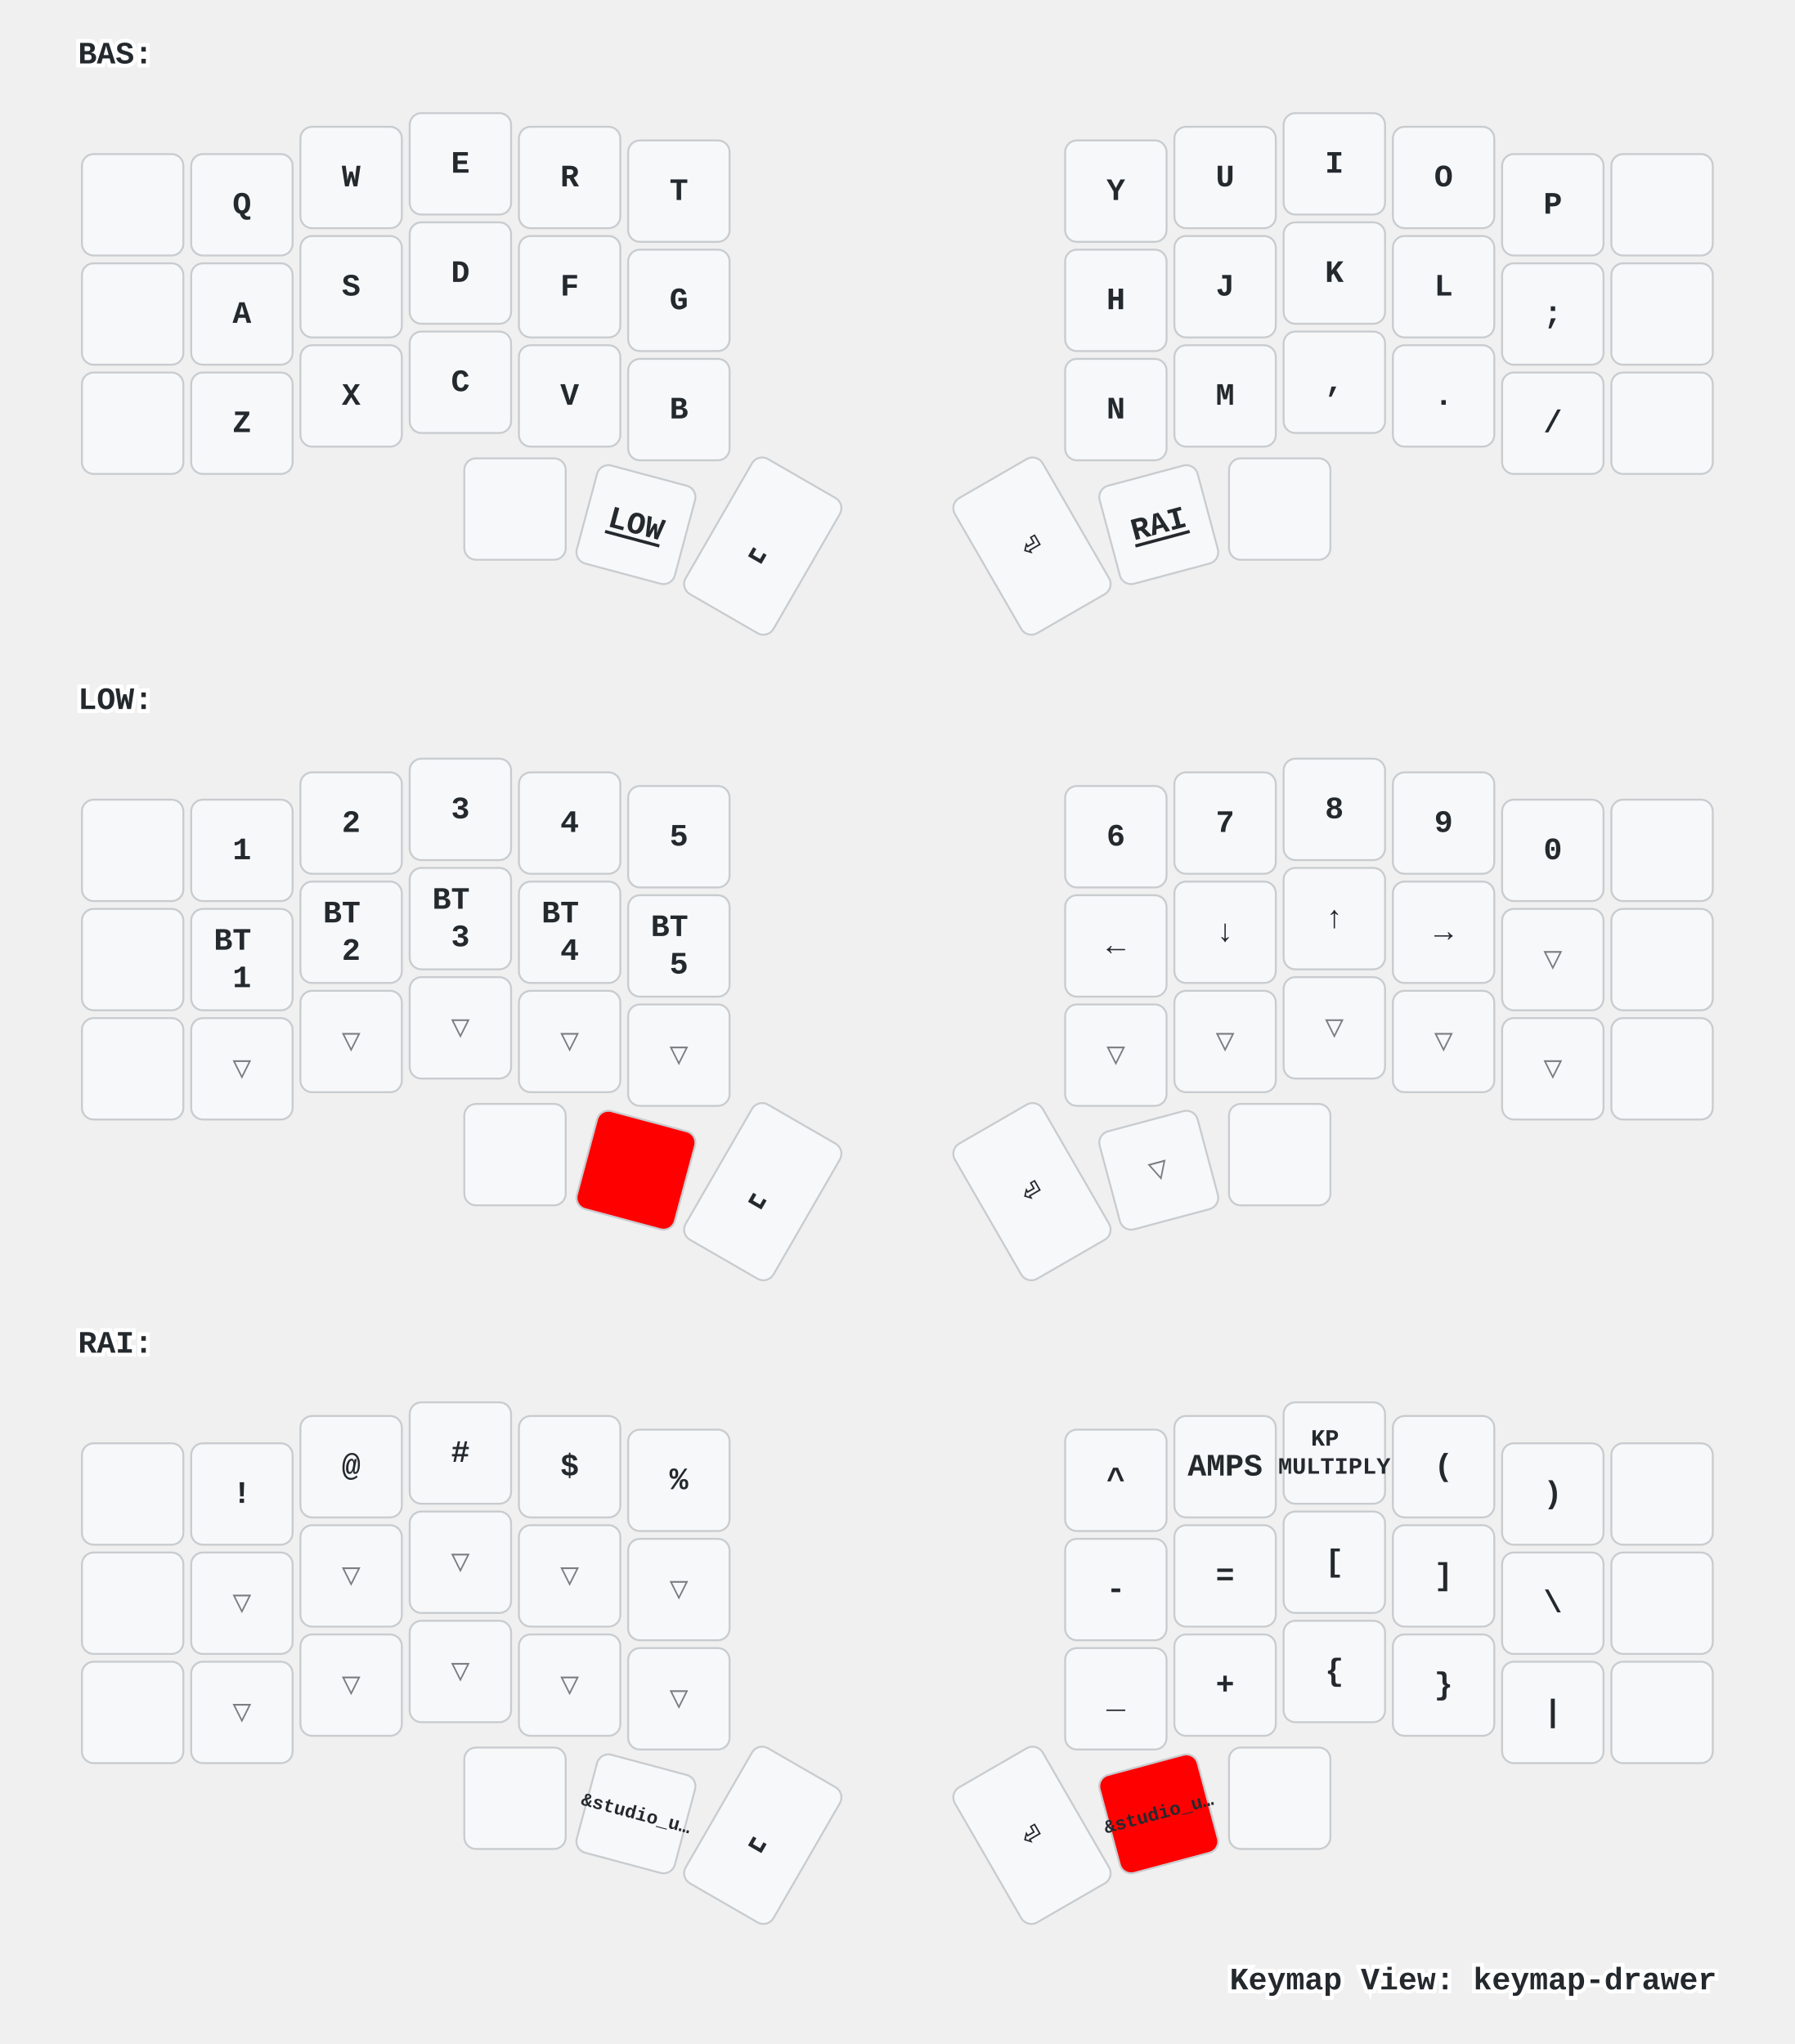
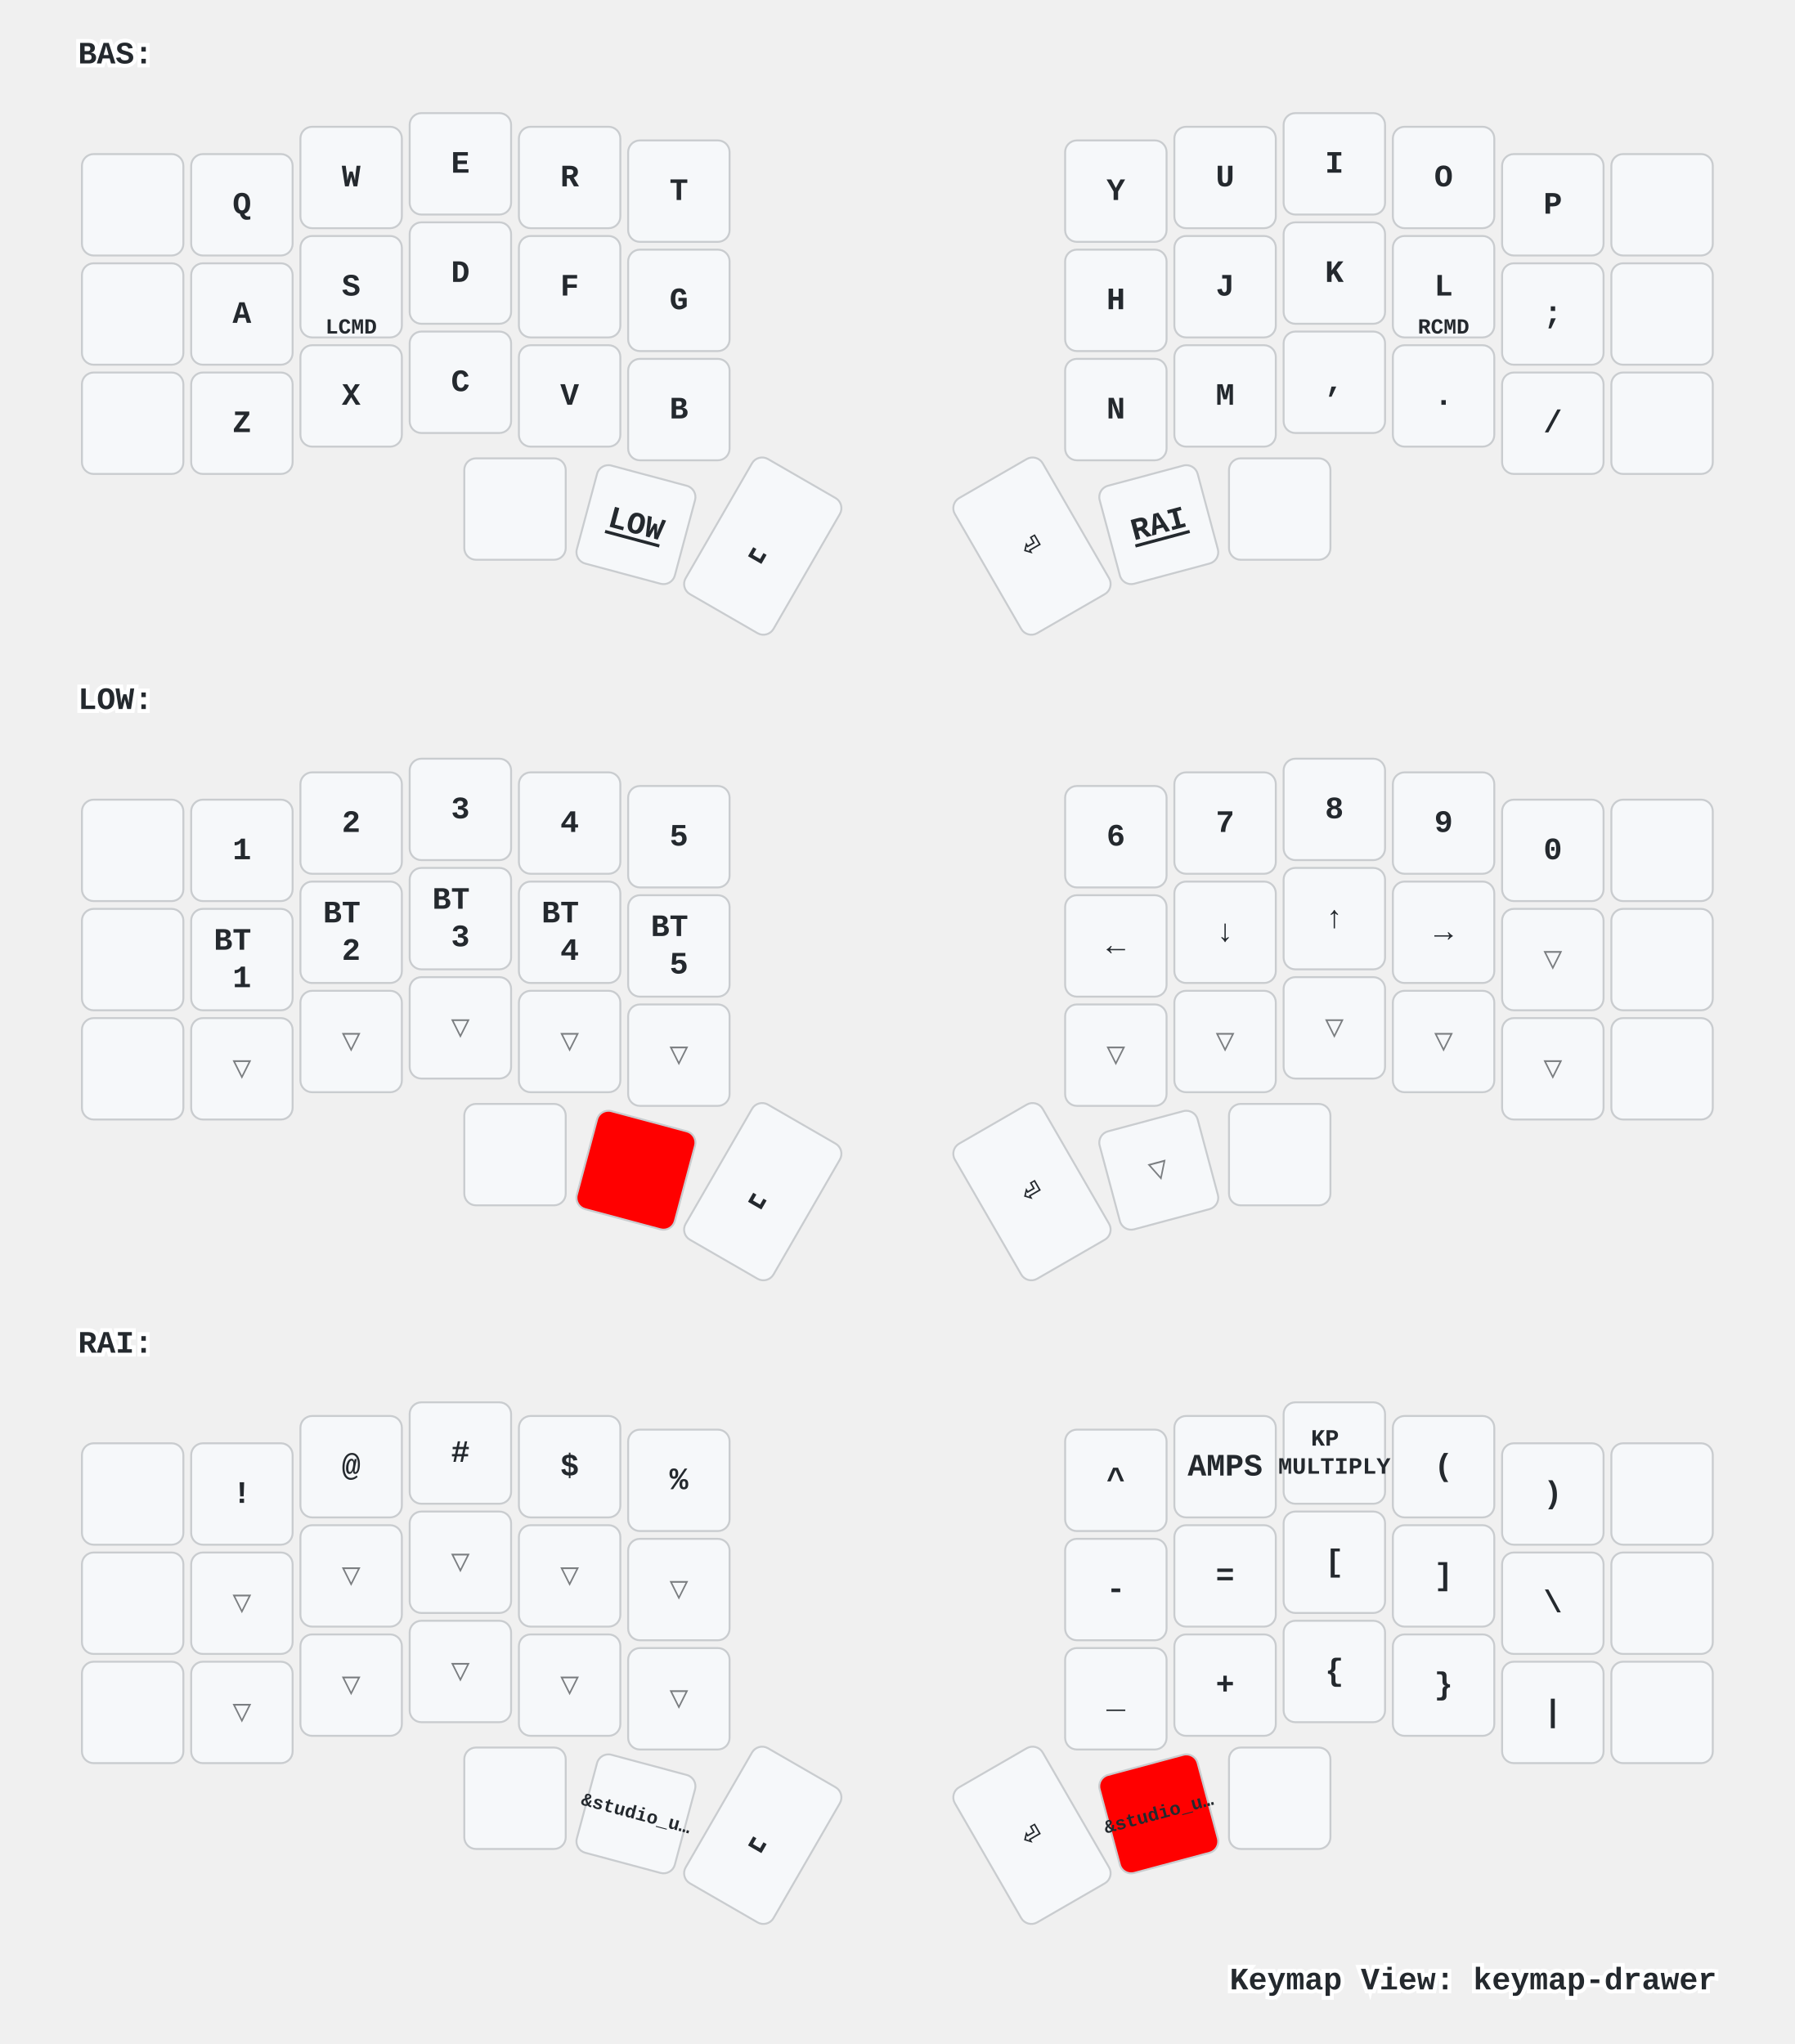
<svg xmlns="http://www.w3.org/2000/svg" xmlns:xlink="http://www.w3.org/1999/xlink" width="920" height="1048" viewBox="0 0 920 1048" class="keymap">
  <defs>/* start glyphs */
<svg id="mdi:apple-keyboard-command">
      <svg id="mdi-apple-keyboard-command" viewBox="0 0 24 24">
        <path d="M6,2A4,4 0 0,1 10,6V8H14V6A4,4 0 0,1 18,2A4,4 0 0,1 22,6A4,4 0 0,1 18,10H16V14H18A4,4 0 0,1 22,18A4,4 0 0,1 18,22A4,4 0 0,1 14,18V16H10V18A4,4 0 0,1 6,22A4,4 0 0,1 2,18A4,4 0 0,1 6,14H8V10H6A4,4 0 0,1 2,6A4,4 0 0,1 6,2M16,18A2,2 0 0,0 18,20A2,2 0 0,0 20,18A2,2 0 0,0 18,16H16V18M14,10H10V14H14V10M6,16A2,2 0 0,0 4,18A2,2 0 0,0 6,20A2,2 0 0,0 8,18V16H6M8,6A2,2 0 0,0 6,4A2,2 0 0,0 4,6A2,2 0 0,0 6,8H8V6M18,8A2,2 0 0,0 20,6A2,2 0 0,0 18,4A2,2 0 0,0 16,6V8H18Z" />
      </svg>
    </svg>
+     <svg id="mdi:apple-keyboard-control">
+       <svg id="mdi-apple-keyboard-control" viewBox="0 0 24 24">
+         <path d="M19.78,11.78L18.36,13.19L12,6.83L5.64,13.19L4.22,11.78L12,4L19.78,11.78Z" />
+       </svg>
+     </svg>
    <svg id="mdi:apple-keyboard-option">
      <svg id="mdi-apple-keyboard-option" viewBox="0 0 24 24">
        <path d="M3,4H9.11L16.15,18H21V20H14.88L7.84,6H3V4M14,4H21V6H14V4Z" />
+       </svg>
+     </svg>
+     <svg id="mdi:apple-keyboard-shift">
+       <svg id="mdi-apple-keyboard-shift" viewBox="0 0 24 24">
+         <path d="M15,18V12H17.17L12,6.83L6.83,12H9V18H15M12,4L22,14H17V20H7V14H2L12,4Z" />
      </svg>
    </svg>
  </defs>/* end glyphs */
<style>/* inherit to force styles through use tags */
svg path {
    fill: inherit;
}

/* font and background color specifications */
svg.keymap {
    font-family: SFMono-Regular,Consolas,Liberation Mono,Menlo,monospace;
    font-size: 14px;
    font-kerning: normal;
    text-rendering: optimizeLegibility;
    fill: #24292e;
}

/* default key styling */
rect.key {
    fill: #f6f8fa;
}

rect.key, rect.combo {
    stroke: #c9cccf;
    stroke-width: 1;
}

/* default key side styling, only used is draw_key_sides is set */
rect.side {
    filter: brightness(90%);
}

/* color accent for combo boxes */
rect.combo, rect.combo-separate {
    fill: #cdf;
}

/* color accent for held keys */
rect.held, rect.combo.held {
    fill: #fdd;
}

/* color accent for ghost (optional) keys */
rect.ghost, rect.combo.ghost {
    stroke-dasharray: 4, 4;
    stroke-width: 2;
}

text {
    text-anchor: middle;
    dominant-baseline: middle;
}

/* styling for layer labels */
text.label {
    font-weight: bold;
    text-anchor: start;
    stroke: white;
    stroke-width: 4;
    paint-order: stroke;
}

/* styling for optional footer */
text.footer {
    text-anchor: end;
    dominant-baseline: auto;
    stroke: white;
    stroke-width: 4;
    paint-order: stroke;
}

/* styling for combo tap, and key non-tap label text */
text.combo, text.hold, text.shifted, text.left, text.right {
    font-size: 11px;
}

text.hold {
    text-anchor: middle;
    dominant-baseline: auto;
}

text.shifted {
    text-anchor: middle;
    dominant-baseline: hanging;
}

text.left {
    text-anchor: start;
}

text.right {
    text-anchor: end;
}

text.layer-activator {
    text-decoration: underline;
}

/* styling for hold/shifted label text in combo box */
text.combo.hold, text.combo.shifted, text.combo.left, text.combo.right {
    font-size: 8px;
}

/* lighter symbol for transparent keys */
text.trans {
    fill: #7b7e81;
}

/* styling for combo dendrons */
path.combo {
    stroke-width: 1;
    stroke: gray;
    fill: none;
}

/* Start Tabler Icons Cleanup */
/* cannot use height/width with glyphs */
.icon-tabler &gt; path {
    fill: inherit;
    stroke: inherit;
    stroke-width: 2;
}
/* hide tabler's default box */
.icon-tabler &gt; path[stroke="none"][fill="none"] {
    visibility: hidden;
}
/* End Tabler Icons Cleanup */

/* For default sytles, see https://github.com/caksoylar/keymap-drawer/blob/main/keymap_drawer/config.py#L85 */

svg.keymap {
  font-family: Ubuntu Mono, Inconsolata, Consolas, Liberation Mono, Menlo, monospace;
  font-size: 16px;
  font-weight: bold;
  text-rendering: optimizeLegibility;
}

/* Color accent for held keys
red = #f00
green = #0f0
blue = #00f
yellow = #ff0
cyan = #0ff
magenta = #f0f
white = #fff
black = #000
grey = #888
light grey = #ccc
#ffc
*/
rect.held, rect.combo.held {
    fill: #f00;
}

/* Technique borrowed and extended from https://github.com/englmaxi/zmk-config/blob/master/keymap-drawer/config.yaml */
.sym_sub_text.tap {
  translate: -5px 2px;
  font-size: 20px;
}
.sym_sub_text.shifted {
  translate: 10px 13px;
  font-size: 10px;
  opacity: 1.0;
}
.combo.sym_sub_text.tap {
  translate: -1px 1px;
}
.combo.sym_sub_text.shifted {
  translate: 7px 5px;
  font-size: 10px;
  opacity: 1.0;
}

/* Toggle */
.toggle.shifted {
  translate: -10px 12px;
}

.toggle.hold {
  translate: 13px -23px;
}

/* Variant for tap-dances */
.tap_dance.tap {
  translate: -7px 0px;
  font-size: 12px;
}
.tap_dance.shifted {
  translate: 7px 17px;
  font-size: 12px;
  opacity: 1.0;
}

/* Variant for symbol next to symbol */
.sym_by_sym.tap {
  translate: -6px 0px;
}
.sym_by_sym.shifted {
  translate: 10px 12px;
  opacity: 1.0;
}

.combo.sym_by_sym.tap {
  translate: -35px 0px;
}
.combo.sym_by_sym.shifted {
  translate: 35px 20px;
  opacity: 1.0;
}

.combo.sym_by_sym.hold {
  visibility: hidden;
}

/* hide hold box for combo sym_by_sym */
.combo.sym_by_sym.hold &gt; path[stroke="none"][fill="none"] {
  visibility: hidden;
}
</style>
  <g transform="translate(40, 0)" class="layer-BAS">
    <text x="0" y="28" class="label" id="BAS">BAS:</text>
    <g transform="translate(0, 56)">
      <g transform="translate(28, 49)" class="key keypos-0">
        <rect rx="6" ry="6" x="-26" y="-26" width="52" height="52" class="key" />
      </g>
      <g transform="translate(84, 49)" class="key keypos-1">
        <rect rx="6" ry="6" x="-26" y="-26" width="52" height="52" class="key" />
        <text x="0" y="0" class="key tap">Q</text>
      </g>
      <g transform="translate(140, 35)" class="key keypos-2">
        <rect rx="6" ry="6" x="-26" y="-26" width="52" height="52" class="key" />
        <text x="0" y="0" class="key tap">W</text>
      </g>
      <g transform="translate(196, 28)" class="key keypos-3">
        <rect rx="6" ry="6" x="-26" y="-26" width="52" height="52" class="key" />
        <text x="0" y="0" class="key tap">E</text>
      </g>
      <g transform="translate(252, 35)" class="key keypos-4">
        <rect rx="6" ry="6" x="-26" y="-26" width="52" height="52" class="key" />
        <text x="0" y="0" class="key tap">R</text>
      </g>
      <g transform="translate(308, 42)" class="key keypos-5">
        <rect rx="6" ry="6" x="-26" y="-26" width="52" height="52" class="key" />
        <text x="0" y="0" class="key tap">T</text>
      </g>
      <g transform="translate(532, 42)" class="key keypos-6">
        <rect rx="6" ry="6" x="-26" y="-26" width="52" height="52" class="key" />
        <text x="0" y="0" class="key tap">Y</text>
      </g>
      <g transform="translate(588, 35)" class="key keypos-7">
        <rect rx="6" ry="6" x="-26" y="-26" width="52" height="52" class="key" />
        <text x="0" y="0" class="key tap">U</text>
      </g>
      <g transform="translate(644, 28)" class="key keypos-8">
        <rect rx="6" ry="6" x="-26" y="-26" width="52" height="52" class="key" />
        <text x="0" y="0" class="key tap">I</text>
      </g>
      <g transform="translate(700, 35)" class="key keypos-9">
        <rect rx="6" ry="6" x="-26" y="-26" width="52" height="52" class="key" />
        <text x="0" y="0" class="key tap">O</text>
      </g>
      <g transform="translate(756, 49)" class="key keypos-10">
        <rect rx="6" ry="6" x="-26" y="-26" width="52" height="52" class="key" />
        <text x="0" y="0" class="key tap">P</text>
      </g>
      <g transform="translate(812, 49)" class="key keypos-11">
        <rect rx="6" ry="6" x="-26" y="-26" width="52" height="52" class="key" />
      </g>
      <g transform="translate(28, 105)" class="key keypos-12">
        <rect rx="6" ry="6" x="-26" y="-26" width="52" height="52" class="key" />
      </g>
      <g transform="translate(84, 105)" class="key keypos-13">
        <rect rx="6" ry="6" x="-26" y="-26" width="52" height="52" class="key" />
        <text x="0" y="0" class="key tap">A</text>
+         <use href="#mdi:apple-keyboard-shift" xlink:href="#mdi:apple-keyboard-shift" x="-8" y="9" height="15" width="15.0" class="key hold glyph mdi:apple-keyboard-shift" />
      </g>
      <g transform="translate(140, 91)" class="key keypos-14">
        <rect rx="6" ry="6" x="-26" y="-26" width="52" height="52" class="key" />
        <text x="0" y="0" class="key tap">S</text>
+         <text x="0" y="24" class="key hold">LCMD</text>
      </g>
      <g transform="translate(196, 84)" class="key keypos-15">
        <rect rx="6" ry="6" x="-26" y="-26" width="52" height="52" class="key" />
        <text x="0" y="0" class="key tap">D</text>
+         <use href="#mdi:apple-keyboard-option" xlink:href="#mdi:apple-keyboard-option" x="-8" y="9" height="15" width="15.0" class="key hold glyph mdi:apple-keyboard-option" />
      </g>
      <g transform="translate(252, 91)" class="key keypos-16">
        <rect rx="6" ry="6" x="-26" y="-26" width="52" height="52" class="key" />
        <text x="0" y="0" class="key tap">F</text>
+         <use href="#mdi:apple-keyboard-control" xlink:href="#mdi:apple-keyboard-control" x="-8" y="9" height="15" width="15.0" class="key hold glyph mdi:apple-keyboard-control" />
      </g>
      <g transform="translate(308, 98)" class="key keypos-17">
        <rect rx="6" ry="6" x="-26" y="-26" width="52" height="52" class="key" />
        <text x="0" y="0" class="key tap">G</text>
      </g>
      <g transform="translate(532, 98)" class="key keypos-18">
        <rect rx="6" ry="6" x="-26" y="-26" width="52" height="52" class="key" />
        <text x="0" y="0" class="key tap">H</text>
      </g>
      <g transform="translate(588, 91)" class="key keypos-19">
        <rect rx="6" ry="6" x="-26" y="-26" width="52" height="52" class="key" />
        <text x="0" y="0" class="key tap">J</text>
+         <use href="#mdi:apple-keyboard-control" xlink:href="#mdi:apple-keyboard-control" x="-8" y="9" height="15" width="15.0" class="key hold glyph mdi:apple-keyboard-control" />
      </g>
      <g transform="translate(644, 84)" class="key keypos-20">
        <rect rx="6" ry="6" x="-26" y="-26" width="52" height="52" class="key" />
        <text x="0" y="0" class="key tap">K</text>
+         <use href="#mdi:apple-keyboard-option" xlink:href="#mdi:apple-keyboard-option" x="-8" y="9" height="15" width="15.0" class="key hold glyph mdi:apple-keyboard-option" />
      </g>
      <g transform="translate(700, 91)" class="key keypos-21">
        <rect rx="6" ry="6" x="-26" y="-26" width="52" height="52" class="key" />
        <text x="0" y="0" class="key tap">L</text>
+         <text x="0" y="24" class="key hold">RCMD</text>
      </g>
      <g transform="translate(756, 105)" class="key keypos-22">
        <rect rx="6" ry="6" x="-26" y="-26" width="52" height="52" class="key" />
        <text x="0" y="0" class="key tap">;</text>
+         <use href="#mdi:apple-keyboard-shift" xlink:href="#mdi:apple-keyboard-shift" x="-8" y="9" height="15" width="15.0" class="key hold glyph mdi:apple-keyboard-shift" />
      </g>
      <g transform="translate(812, 105)" class="key keypos-23">
        <rect rx="6" ry="6" x="-26" y="-26" width="52" height="52" class="key" />
      </g>
      <g transform="translate(28, 161)" class="key keypos-24">
        <rect rx="6" ry="6" x="-26" y="-26" width="52" height="52" class="key" />
      </g>
      <g transform="translate(84, 161)" class="key keypos-25">
        <rect rx="6" ry="6" x="-26" y="-26" width="52" height="52" class="key" />
        <text x="0" y="0" class="key tap">Z</text>
      </g>
      <g transform="translate(140, 147)" class="key keypos-26">
        <rect rx="6" ry="6" x="-26" y="-26" width="52" height="52" class="key" />
        <text x="0" y="0" class="key tap">X</text>
      </g>
      <g transform="translate(196, 140)" class="key keypos-27">
        <rect rx="6" ry="6" x="-26" y="-26" width="52" height="52" class="key" />
        <text x="0" y="0" class="key tap">C</text>
      </g>
      <g transform="translate(252, 147)" class="key keypos-28">
        <rect rx="6" ry="6" x="-26" y="-26" width="52" height="52" class="key" />
        <text x="0" y="0" class="key tap">V</text>
      </g>
      <g transform="translate(308, 154)" class="key keypos-29">
        <rect rx="6" ry="6" x="-26" y="-26" width="52" height="52" class="key" />
        <text x="0" y="0" class="key tap">B</text>
      </g>
      <g transform="translate(532, 154)" class="key keypos-30">
        <rect rx="6" ry="6" x="-26" y="-26" width="52" height="52" class="key" />
        <text x="0" y="0" class="key tap">N</text>
      </g>
      <g transform="translate(588, 147)" class="key keypos-31">
        <rect rx="6" ry="6" x="-26" y="-26" width="52" height="52" class="key" />
        <text x="0" y="0" class="key tap">M</text>
      </g>
      <g transform="translate(644, 140)" class="key keypos-32">
        <rect rx="6" ry="6" x="-26" y="-26" width="52" height="52" class="key" />
        <text x="0" y="0" class="key tap">,</text>
      </g>
      <g transform="translate(700, 147)" class="key keypos-33">
        <rect rx="6" ry="6" x="-26" y="-26" width="52" height="52" class="key" />
        <text x="0" y="0" class="key tap">.</text>
      </g>
      <g transform="translate(756, 161)" class="key keypos-34">
        <rect rx="6" ry="6" x="-26" y="-26" width="52" height="52" class="key" />
        <text x="0" y="0" class="key tap">/</text>
      </g>
      <g transform="translate(812, 161)" class="key keypos-35">
        <rect rx="6" ry="6" x="-26" y="-26" width="52" height="52" class="key" />
      </g>
      <g transform="translate(224, 205)" class="key keypos-36">
        <rect rx="6" ry="6" x="-26" y="-26" width="52" height="52" class="key" />
        <use href="#mdi:apple-keyboard-command" xlink:href="#mdi:apple-keyboard-command" x="-9" y="-9" height="18" width="18.0" class="key tap glyph mdi:apple-keyboard-command" />
      </g>
      <g transform="translate(286, 213) rotate(15.0)" class="key keypos-37">
        <rect rx="6" ry="6" x="-26" y="-26" width="52" height="52" class="key" />
        <a href="#LOW">
          <text x="0" y="0" class="key tap layer-activator">LOW</text>
        </a>
      </g>
      <g transform="translate(351, 224) rotate(30.0)" class="key keypos-38">
        <rect rx="6" ry="6" x="-26" y="-40" width="52" height="80" class="key" />
        <text x="0" y="0" class="key tap">␣</text>
      </g>
      <g transform="translate(489, 224) rotate(-30.0)" class="key keypos-39">
        <rect rx="6" ry="6" x="-26" y="-40" width="52" height="80" class="key" />
        <text x="0" y="0" class="key tap">⏎</text>
      </g>
      <g transform="translate(554, 213) rotate(-15.0)" class="key keypos-40">
        <rect rx="6" ry="6" x="-26" y="-26" width="52" height="52" class="key" />
        <a href="#RAI">
          <text x="0" y="0" class="key tap layer-activator">RAI</text>
        </a>
      </g>
      <g transform="translate(616, 205)" class="key keypos-41">
        <rect rx="6" ry="6" x="-26" y="-26" width="52" height="52" class="key" />
        <use href="#mdi:apple-keyboard-option" xlink:href="#mdi:apple-keyboard-option" x="-9" y="-9" height="18" width="18.0" class="key tap glyph mdi:apple-keyboard-option" />
      </g>
    </g>
  </g>
  <g transform="translate(40, 331)" class="layer-LOW">
    <text x="0" y="28" class="label" id="LOW">LOW:</text>
    <g transform="translate(0, 56)">
      <g transform="translate(28, 49)" class="key keypos-0">
        <rect rx="6" ry="6" x="-26" y="-26" width="52" height="52" class="key" />
      </g>
      <g transform="translate(84, 49)" class="key keypos-1">
        <rect rx="6" ry="6" x="-26" y="-26" width="52" height="52" class="key" />
        <text x="0" y="0" class="key tap">1</text>
      </g>
      <g transform="translate(140, 35)" class="key keypos-2">
        <rect rx="6" ry="6" x="-26" y="-26" width="52" height="52" class="key" />
        <text x="0" y="0" class="key tap">2</text>
      </g>
      <g transform="translate(196, 28)" class="key keypos-3">
        <rect rx="6" ry="6" x="-26" y="-26" width="52" height="52" class="key" />
        <text x="0" y="0" class="key tap">3</text>
      </g>
      <g transform="translate(252, 35)" class="key keypos-4">
        <rect rx="6" ry="6" x="-26" y="-26" width="52" height="52" class="key" />
        <text x="0" y="0" class="key tap">4</text>
      </g>
      <g transform="translate(308, 42)" class="key keypos-5">
        <rect rx="6" ry="6" x="-26" y="-26" width="52" height="52" class="key" />
        <text x="0" y="0" class="key tap">5</text>
      </g>
      <g transform="translate(532, 42)" class="key keypos-6">
        <rect rx="6" ry="6" x="-26" y="-26" width="52" height="52" class="key" />
        <text x="0" y="0" class="key tap">6</text>
      </g>
      <g transform="translate(588, 35)" class="key keypos-7">
        <rect rx="6" ry="6" x="-26" y="-26" width="52" height="52" class="key" />
        <text x="0" y="0" class="key tap">7</text>
      </g>
      <g transform="translate(644, 28)" class="key keypos-8">
        <rect rx="6" ry="6" x="-26" y="-26" width="52" height="52" class="key" />
        <text x="0" y="0" class="key tap">8</text>
      </g>
      <g transform="translate(700, 35)" class="key keypos-9">
        <rect rx="6" ry="6" x="-26" y="-26" width="52" height="52" class="key" />
        <text x="0" y="0" class="key tap">9</text>
      </g>
      <g transform="translate(756, 49)" class="key keypos-10">
        <rect rx="6" ry="6" x="-26" y="-26" width="52" height="52" class="key" />
        <text x="0" y="0" class="key tap">0</text>
      </g>
      <g transform="translate(812, 49)" class="key keypos-11">
        <rect rx="6" ry="6" x="-26" y="-26" width="52" height="52" class="key" />
      </g>
      <g transform="translate(28, 105)" class="key keypos-12">
        <rect rx="6" ry="6" x="-26" y="-26" width="52" height="52" class="key" />
      </g>
      <g transform="translate(84, 105)" class="key keypos-13">
        <rect rx="6" ry="6" x="-26" y="-26" width="52" height="52" class="key" />
        <text x="0" y="0" class="key tap">
          <tspan x="0" dy="-0.6em">BT</tspan>
          <tspan x="0" dy="1.2em">1</tspan>
        </text>
      </g>
      <g transform="translate(140, 91)" class="key keypos-14">
        <rect rx="6" ry="6" x="-26" y="-26" width="52" height="52" class="key" />
        <text x="0" y="0" class="key tap">
          <tspan x="0" dy="-0.6em">BT</tspan>
          <tspan x="0" dy="1.2em">2</tspan>
        </text>
      </g>
      <g transform="translate(196, 84)" class="key keypos-15">
        <rect rx="6" ry="6" x="-26" y="-26" width="52" height="52" class="key" />
        <text x="0" y="0" class="key tap">
          <tspan x="0" dy="-0.6em">BT</tspan>
          <tspan x="0" dy="1.2em">3</tspan>
        </text>
      </g>
      <g transform="translate(252, 91)" class="key keypos-16">
        <rect rx="6" ry="6" x="-26" y="-26" width="52" height="52" class="key" />
        <text x="0" y="0" class="key tap">
          <tspan x="0" dy="-0.6em">BT</tspan>
          <tspan x="0" dy="1.2em">4</tspan>
        </text>
      </g>
      <g transform="translate(308, 98)" class="key keypos-17">
        <rect rx="6" ry="6" x="-26" y="-26" width="52" height="52" class="key" />
        <text x="0" y="0" class="key tap">
          <tspan x="0" dy="-0.6em">BT</tspan>
          <tspan x="0" dy="1.2em">5</tspan>
        </text>
      </g>
      <g transform="translate(532, 98)" class="key keypos-18">
        <rect rx="6" ry="6" x="-26" y="-26" width="52" height="52" class="key" />
        <text x="0" y="0" class="key tap">←</text>
      </g>
      <g transform="translate(588, 91)" class="key keypos-19">
        <rect rx="6" ry="6" x="-26" y="-26" width="52" height="52" class="key" />
        <text x="0" y="0" class="key tap">↓</text>
      </g>
      <g transform="translate(644, 84)" class="key keypos-20">
        <rect rx="6" ry="6" x="-26" y="-26" width="52" height="52" class="key" />
        <text x="0" y="0" class="key tap">↑</text>
      </g>
      <g transform="translate(700, 91)" class="key keypos-21">
        <rect rx="6" ry="6" x="-26" y="-26" width="52" height="52" class="key" />
        <text x="0" y="0" class="key tap">→</text>
      </g>
      <g transform="translate(756, 105)" class="key trans keypos-22">
        <rect rx="6" ry="6" x="-26" y="-26" width="52" height="52" class="key trans" />
        <text x="0" y="0" class="key trans tap">▽</text>
      </g>
      <g transform="translate(812, 105)" class="key keypos-23">
        <rect rx="6" ry="6" x="-26" y="-26" width="52" height="52" class="key" />
      </g>
      <g transform="translate(28, 161)" class="key keypos-24">
        <rect rx="6" ry="6" x="-26" y="-26" width="52" height="52" class="key" />
      </g>
      <g transform="translate(84, 161)" class="key trans keypos-25">
        <rect rx="6" ry="6" x="-26" y="-26" width="52" height="52" class="key trans" />
        <text x="0" y="0" class="key trans tap">▽</text>
      </g>
      <g transform="translate(140, 147)" class="key trans keypos-26">
        <rect rx="6" ry="6" x="-26" y="-26" width="52" height="52" class="key trans" />
        <text x="0" y="0" class="key trans tap">▽</text>
      </g>
      <g transform="translate(196, 140)" class="key trans keypos-27">
        <rect rx="6" ry="6" x="-26" y="-26" width="52" height="52" class="key trans" />
        <text x="0" y="0" class="key trans tap">▽</text>
      </g>
      <g transform="translate(252, 147)" class="key trans keypos-28">
        <rect rx="6" ry="6" x="-26" y="-26" width="52" height="52" class="key trans" />
        <text x="0" y="0" class="key trans tap">▽</text>
      </g>
      <g transform="translate(308, 154)" class="key trans keypos-29">
        <rect rx="6" ry="6" x="-26" y="-26" width="52" height="52" class="key trans" />
        <text x="0" y="0" class="key trans tap">▽</text>
      </g>
      <g transform="translate(532, 154)" class="key trans keypos-30">
        <rect rx="6" ry="6" x="-26" y="-26" width="52" height="52" class="key trans" />
        <text x="0" y="0" class="key trans tap">▽</text>
      </g>
      <g transform="translate(588, 147)" class="key trans keypos-31">
        <rect rx="6" ry="6" x="-26" y="-26" width="52" height="52" class="key trans" />
        <text x="0" y="0" class="key trans tap">▽</text>
      </g>
      <g transform="translate(644, 140)" class="key trans keypos-32">
        <rect rx="6" ry="6" x="-26" y="-26" width="52" height="52" class="key trans" />
        <text x="0" y="0" class="key trans tap">▽</text>
      </g>
      <g transform="translate(700, 147)" class="key trans keypos-33">
        <rect rx="6" ry="6" x="-26" y="-26" width="52" height="52" class="key trans" />
        <text x="0" y="0" class="key trans tap">▽</text>
      </g>
      <g transform="translate(756, 161)" class="key trans keypos-34">
        <rect rx="6" ry="6" x="-26" y="-26" width="52" height="52" class="key trans" />
        <text x="0" y="0" class="key trans tap">▽</text>
      </g>
      <g transform="translate(812, 161)" class="key keypos-35">
        <rect rx="6" ry="6" x="-26" y="-26" width="52" height="52" class="key" />
      </g>
      <g transform="translate(224, 205)" class="key keypos-36">
        <rect rx="6" ry="6" x="-26" y="-26" width="52" height="52" class="key" />
        <use href="#mdi:apple-keyboard-command" xlink:href="#mdi:apple-keyboard-command" x="-9" y="-9" height="18" width="18.0" class="key tap glyph mdi:apple-keyboard-command" />
      </g>
      <g transform="translate(286, 213) rotate(15.0)" class="key held keypos-37">
        <rect rx="6" ry="6" x="-26" y="-26" width="52" height="52" class="key held" />
      </g>
      <g transform="translate(351, 224) rotate(30.0)" class="key keypos-38">
        <rect rx="6" ry="6" x="-26" y="-40" width="52" height="80" class="key" />
        <text x="0" y="0" class="key tap">␣</text>
      </g>
      <g transform="translate(489, 224) rotate(-30.0)" class="key keypos-39">
        <rect rx="6" ry="6" x="-26" y="-40" width="52" height="80" class="key" />
        <text x="0" y="0" class="key tap">⏎</text>
      </g>
      <g transform="translate(554, 213) rotate(-15.0)" class="key trans keypos-40">
        <rect rx="6" ry="6" x="-26" y="-26" width="52" height="52" class="key trans" />
        <text x="0" y="0" class="key trans tap">▽</text>
      </g>
      <g transform="translate(616, 205)" class="key keypos-41">
        <rect rx="6" ry="6" x="-26" y="-26" width="52" height="52" class="key" />
        <use href="#mdi:apple-keyboard-option" xlink:href="#mdi:apple-keyboard-option" x="-9" y="-9" height="18" width="18.0" class="key tap glyph mdi:apple-keyboard-option" />
      </g>
    </g>
  </g>
  <g transform="translate(40, 661)" class="layer-RAI">
    <text x="0" y="28" class="label" id="RAI">RAI:</text>
    <g transform="translate(0, 56)">
      <g transform="translate(28, 49)" class="key keypos-0">
        <rect rx="6" ry="6" x="-26" y="-26" width="52" height="52" class="key" />
      </g>
      <g transform="translate(84, 49)" class="key keypos-1">
        <rect rx="6" ry="6" x="-26" y="-26" width="52" height="52" class="key" />
        <text x="0" y="0" class="key tap">!</text>
      </g>
      <g transform="translate(140, 35)" class="key keypos-2">
        <rect rx="6" ry="6" x="-26" y="-26" width="52" height="52" class="key" />
        <text x="0" y="0" class="key tap">@</text>
      </g>
      <g transform="translate(196, 28)" class="key keypos-3">
        <rect rx="6" ry="6" x="-26" y="-26" width="52" height="52" class="key" />
        <text x="0" y="0" class="key tap">#</text>
      </g>
      <g transform="translate(252, 35)" class="key keypos-4">
        <rect rx="6" ry="6" x="-26" y="-26" width="52" height="52" class="key" />
        <text x="0" y="0" class="key tap">$</text>
      </g>
      <g transform="translate(308, 42)" class="key keypos-5">
        <rect rx="6" ry="6" x="-26" y="-26" width="52" height="52" class="key" />
        <text x="0" y="0" class="key tap">%</text>
      </g>
      <g transform="translate(532, 42)" class="key keypos-6">
        <rect rx="6" ry="6" x="-26" y="-26" width="52" height="52" class="key" />
        <text x="0" y="0" class="key tap">^</text>
      </g>
      <g transform="translate(588, 35)" class="key keypos-7">
        <rect rx="6" ry="6" x="-26" y="-26" width="52" height="52" class="key" />
        <text x="0" y="0" class="key tap">AMPS</text>
      </g>
      <g transform="translate(644, 28)" class="key keypos-8">
        <rect rx="6" ry="6" x="-26" y="-26" width="52" height="52" class="key" />
        <text x="0" y="0" class="key tap">
          <tspan x="0" dy="-0.6em" style="font-size: 75%">KP</tspan>
          <tspan x="0" dy="1.2em" style="font-size: 75%">MULTIPLY</tspan>
        </text>
      </g>
      <g transform="translate(700, 35)" class="key keypos-9">
        <rect rx="6" ry="6" x="-26" y="-26" width="52" height="52" class="key" />
        <text x="0" y="0" class="key tap">(</text>
      </g>
      <g transform="translate(756, 49)" class="key keypos-10">
        <rect rx="6" ry="6" x="-26" y="-26" width="52" height="52" class="key" />
        <text x="0" y="0" class="key tap">)</text>
      </g>
      <g transform="translate(812, 49)" class="key keypos-11">
        <rect rx="6" ry="6" x="-26" y="-26" width="52" height="52" class="key" />
      </g>
      <g transform="translate(28, 105)" class="key keypos-12">
        <rect rx="6" ry="6" x="-26" y="-26" width="52" height="52" class="key" />
      </g>
      <g transform="translate(84, 105)" class="key trans keypos-13">
        <rect rx="6" ry="6" x="-26" y="-26" width="52" height="52" class="key trans" />
        <text x="0" y="0" class="key trans tap">▽</text>
      </g>
      <g transform="translate(140, 91)" class="key trans keypos-14">
        <rect rx="6" ry="6" x="-26" y="-26" width="52" height="52" class="key trans" />
        <text x="0" y="0" class="key trans tap">▽</text>
      </g>
      <g transform="translate(196, 84)" class="key trans keypos-15">
        <rect rx="6" ry="6" x="-26" y="-26" width="52" height="52" class="key trans" />
        <text x="0" y="0" class="key trans tap">▽</text>
      </g>
      <g transform="translate(252, 91)" class="key trans keypos-16">
        <rect rx="6" ry="6" x="-26" y="-26" width="52" height="52" class="key trans" />
        <text x="0" y="0" class="key trans tap">▽</text>
      </g>
      <g transform="translate(308, 98)" class="key trans keypos-17">
        <rect rx="6" ry="6" x="-26" y="-26" width="52" height="52" class="key trans" />
        <text x="0" y="0" class="key trans tap">▽</text>
      </g>
      <g transform="translate(532, 98)" class="key keypos-18">
        <rect rx="6" ry="6" x="-26" y="-26" width="52" height="52" class="key" />
        <text x="0" y="0" class="key tap">-</text>
      </g>
      <g transform="translate(588, 91)" class="key keypos-19">
        <rect rx="6" ry="6" x="-26" y="-26" width="52" height="52" class="key" />
        <text x="0" y="0" class="key tap">=</text>
      </g>
      <g transform="translate(644, 84)" class="key keypos-20">
        <rect rx="6" ry="6" x="-26" y="-26" width="52" height="52" class="key" />
        <text x="0" y="0" class="key tap">[</text>
      </g>
      <g transform="translate(700, 91)" class="key keypos-21">
        <rect rx="6" ry="6" x="-26" y="-26" width="52" height="52" class="key" />
        <text x="0" y="0" class="key tap">]</text>
      </g>
      <g transform="translate(756, 105)" class="key keypos-22">
        <rect rx="6" ry="6" x="-26" y="-26" width="52" height="52" class="key" />
        <text x="0" y="0" class="key tap">\</text>
      </g>
      <g transform="translate(812, 105)" class="key keypos-23">
        <rect rx="6" ry="6" x="-26" y="-26" width="52" height="52" class="key" />
      </g>
      <g transform="translate(28, 161)" class="key keypos-24">
        <rect rx="6" ry="6" x="-26" y="-26" width="52" height="52" class="key" />
      </g>
      <g transform="translate(84, 161)" class="key trans keypos-25">
        <rect rx="6" ry="6" x="-26" y="-26" width="52" height="52" class="key trans" />
        <text x="0" y="0" class="key trans tap">▽</text>
      </g>
      <g transform="translate(140, 147)" class="key trans keypos-26">
        <rect rx="6" ry="6" x="-26" y="-26" width="52" height="52" class="key trans" />
        <text x="0" y="0" class="key trans tap">▽</text>
      </g>
      <g transform="translate(196, 140)" class="key trans keypos-27">
        <rect rx="6" ry="6" x="-26" y="-26" width="52" height="52" class="key trans" />
        <text x="0" y="0" class="key trans tap">▽</text>
      </g>
      <g transform="translate(252, 147)" class="key trans keypos-28">
        <rect rx="6" ry="6" x="-26" y="-26" width="52" height="52" class="key trans" />
        <text x="0" y="0" class="key trans tap">▽</text>
      </g>
      <g transform="translate(308, 154)" class="key trans keypos-29">
        <rect rx="6" ry="6" x="-26" y="-26" width="52" height="52" class="key trans" />
        <text x="0" y="0" class="key trans tap">▽</text>
      </g>
      <g transform="translate(532, 154)" class="key keypos-30">
        <rect rx="6" ry="6" x="-26" y="-26" width="52" height="52" class="key" />
        <text x="0" y="0" class="key tap">_</text>
      </g>
      <g transform="translate(588, 147)" class="key keypos-31">
        <rect rx="6" ry="6" x="-26" y="-26" width="52" height="52" class="key" />
        <text x="0" y="0" class="key tap">+</text>
      </g>
      <g transform="translate(644, 140)" class="key keypos-32">
        <rect rx="6" ry="6" x="-26" y="-26" width="52" height="52" class="key" />
        <text x="0" y="0" class="key tap">{</text>
      </g>
      <g transform="translate(700, 147)" class="key keypos-33">
        <rect rx="6" ry="6" x="-26" y="-26" width="52" height="52" class="key" />
        <text x="0" y="0" class="key tap">}</text>
      </g>
      <g transform="translate(756, 161)" class="key keypos-34">
        <rect rx="6" ry="6" x="-26" y="-26" width="52" height="52" class="key" />
        <text x="0" y="0" class="key tap">|</text>
      </g>
      <g transform="translate(812, 161)" class="key keypos-35">
        <rect rx="6" ry="6" x="-26" y="-26" width="52" height="52" class="key" />
      </g>
      <g transform="translate(224, 205)" class="key keypos-36">
        <rect rx="6" ry="6" x="-26" y="-26" width="52" height="52" class="key" />
        <use href="#mdi:apple-keyboard-command" xlink:href="#mdi:apple-keyboard-command" x="-9" y="-9" height="18" width="18.0" class="key tap glyph mdi:apple-keyboard-command" />
      </g>
      <g transform="translate(286, 213) rotate(15.0)" class="key keypos-37">
        <rect rx="6" ry="6" x="-26" y="-26" width="52" height="52" class="key" />
        <text x="0" y="0" class="key tap">
          <tspan style="font-size: 60%">&amp;studio_u…</tspan>
        </text>
      </g>
      <g transform="translate(351, 224) rotate(30.0)" class="key keypos-38">
        <rect rx="6" ry="6" x="-26" y="-40" width="52" height="80" class="key" />
        <text x="0" y="0" class="key tap">␣</text>
      </g>
      <g transform="translate(489, 224) rotate(-30.0)" class="key keypos-39">
        <rect rx="6" ry="6" x="-26" y="-40" width="52" height="80" class="key" />
        <text x="0" y="0" class="key tap">⏎</text>
      </g>
      <g transform="translate(554, 213) rotate(-15.0)" class="key held keypos-40">
        <rect rx="6" ry="6" x="-26" y="-26" width="52" height="52" class="key held" />
        <text x="0" y="0" class="key held tap">
          <tspan style="font-size: 60%">&amp;studio_u…</tspan>
        </text>
      </g>
      <g transform="translate(616, 205)" class="key keypos-41">
        <rect rx="6" ry="6" x="-26" y="-26" width="52" height="52" class="key" />
        <use href="#mdi:apple-keyboard-option" xlink:href="#mdi:apple-keyboard-option" x="-9" y="-9" height="18" width="18.0" class="key tap glyph mdi:apple-keyboard-option" />
      </g>
    </g>
  </g>
  <text x="880.0" y="1020.0" class="footer">Keymap View: <a href="https://github.com/caksoylar/keymap-drawer">keymap-drawer</a>
  </text>
</svg>
